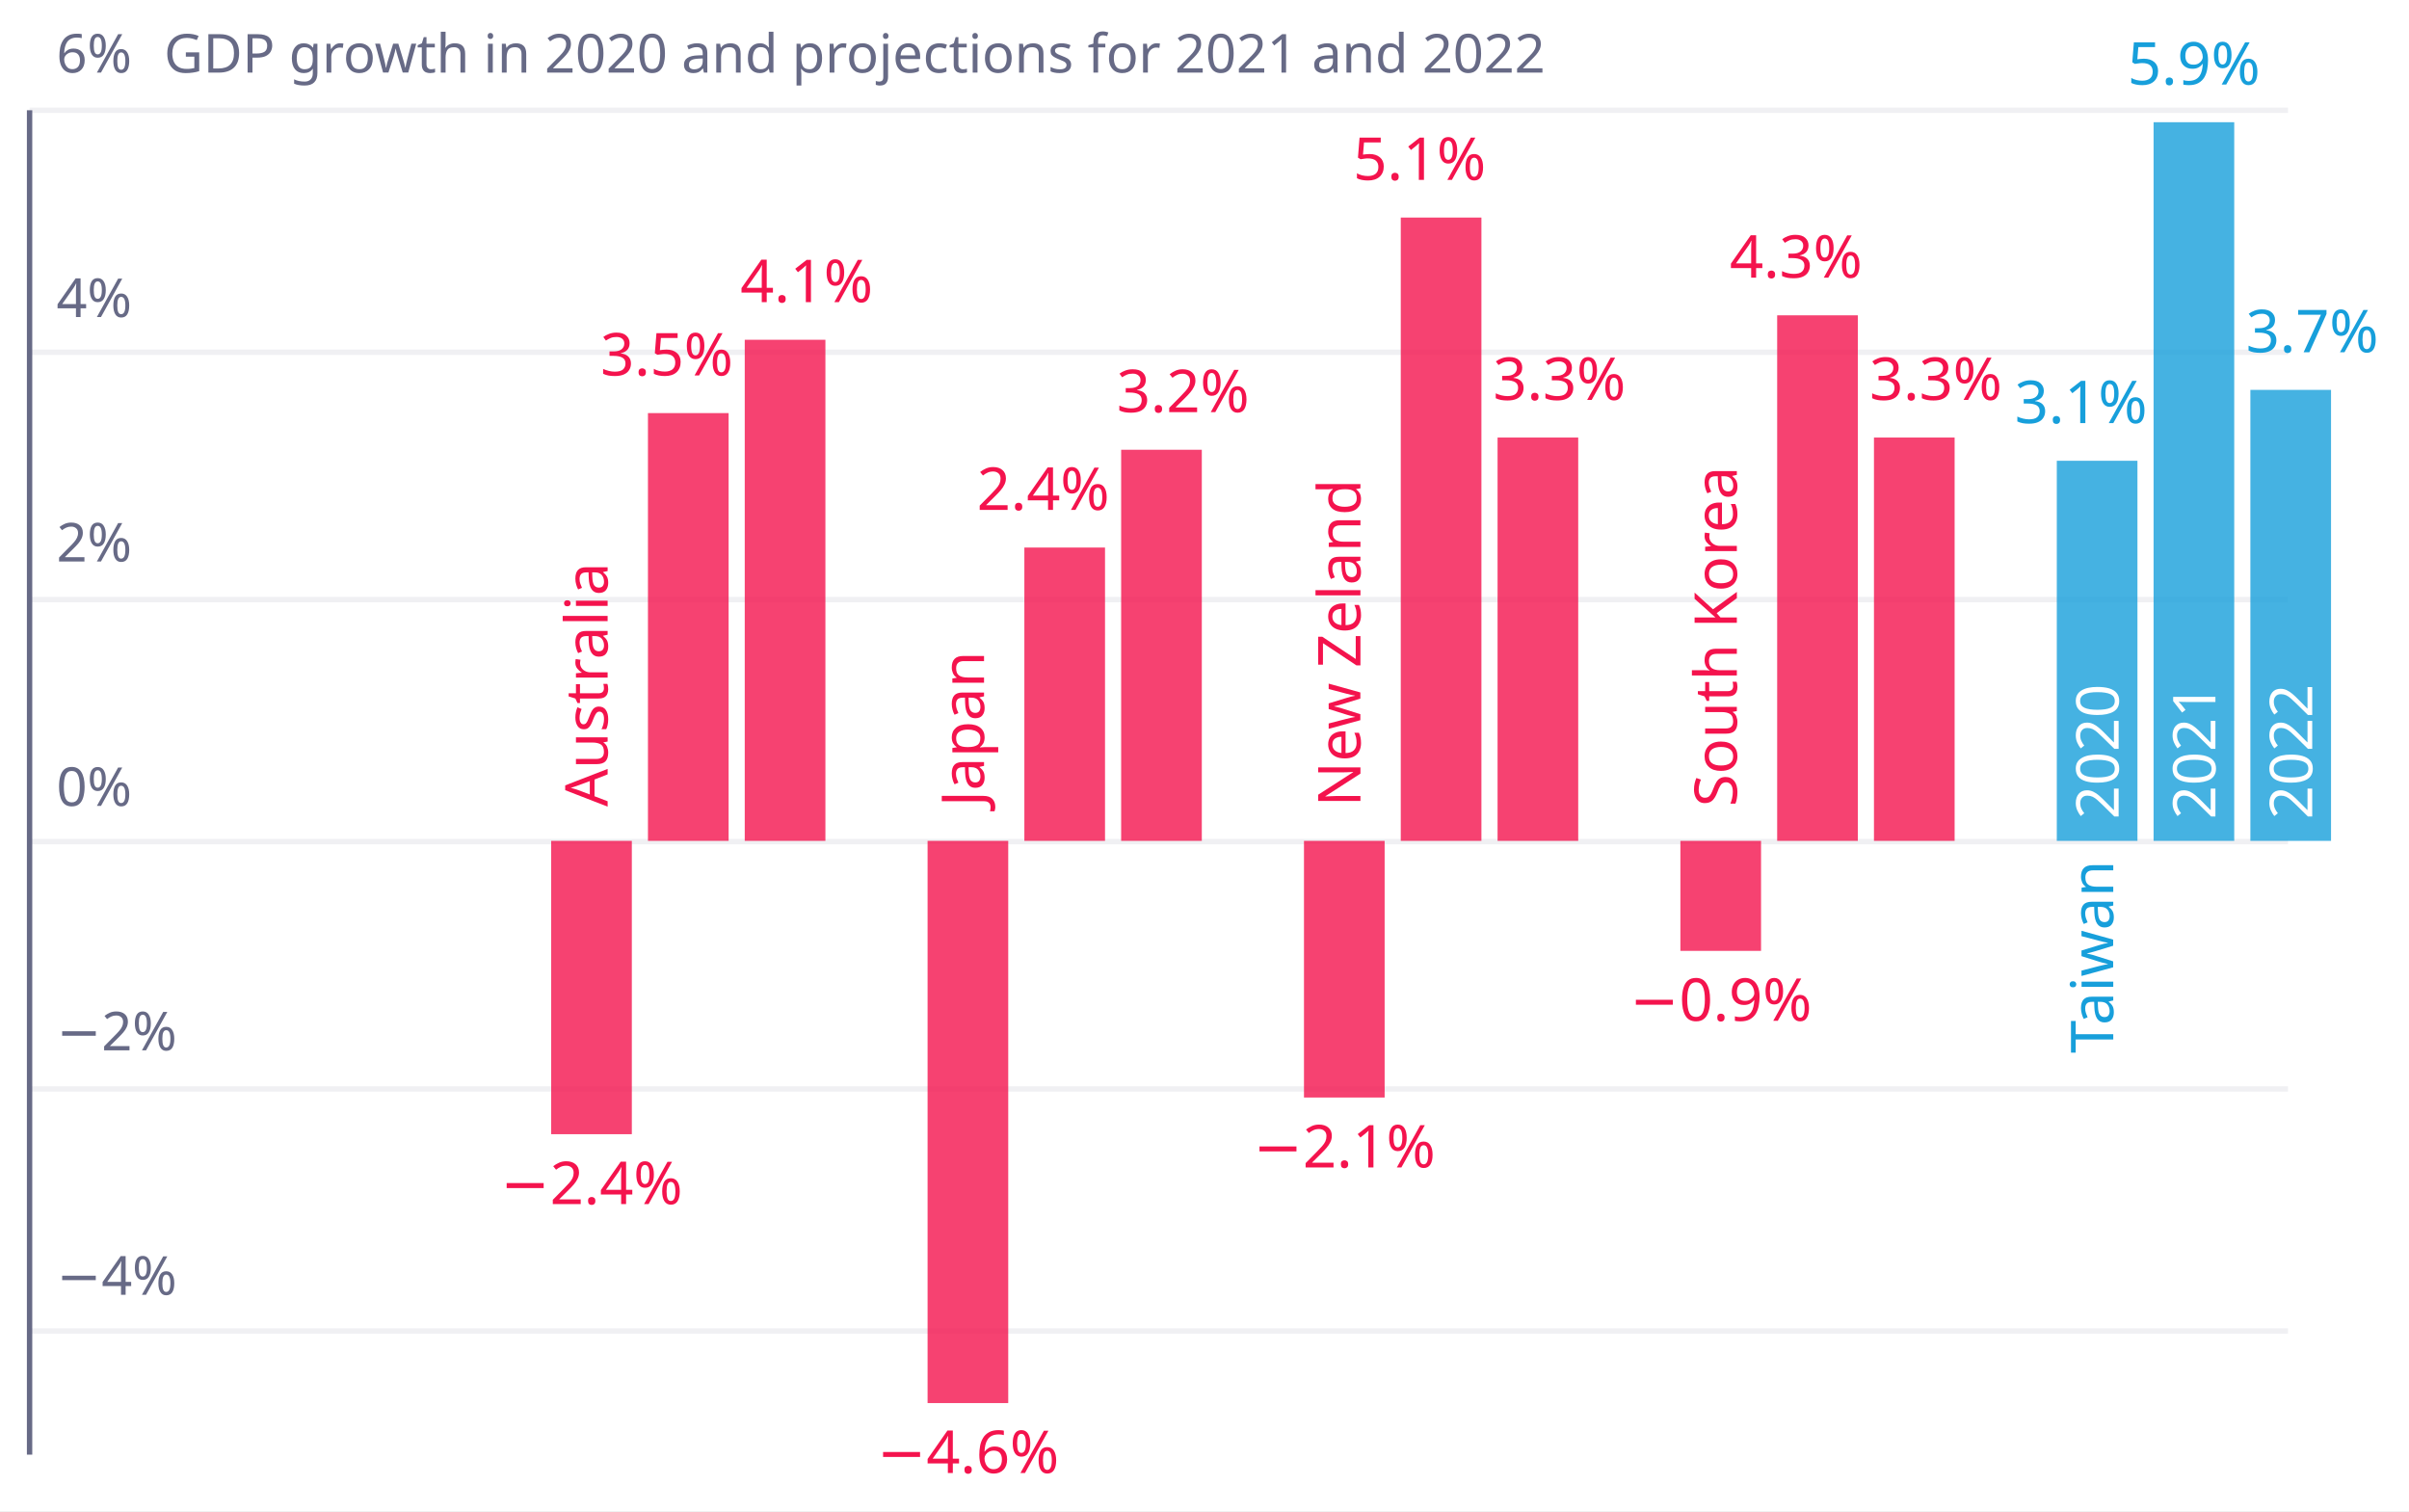
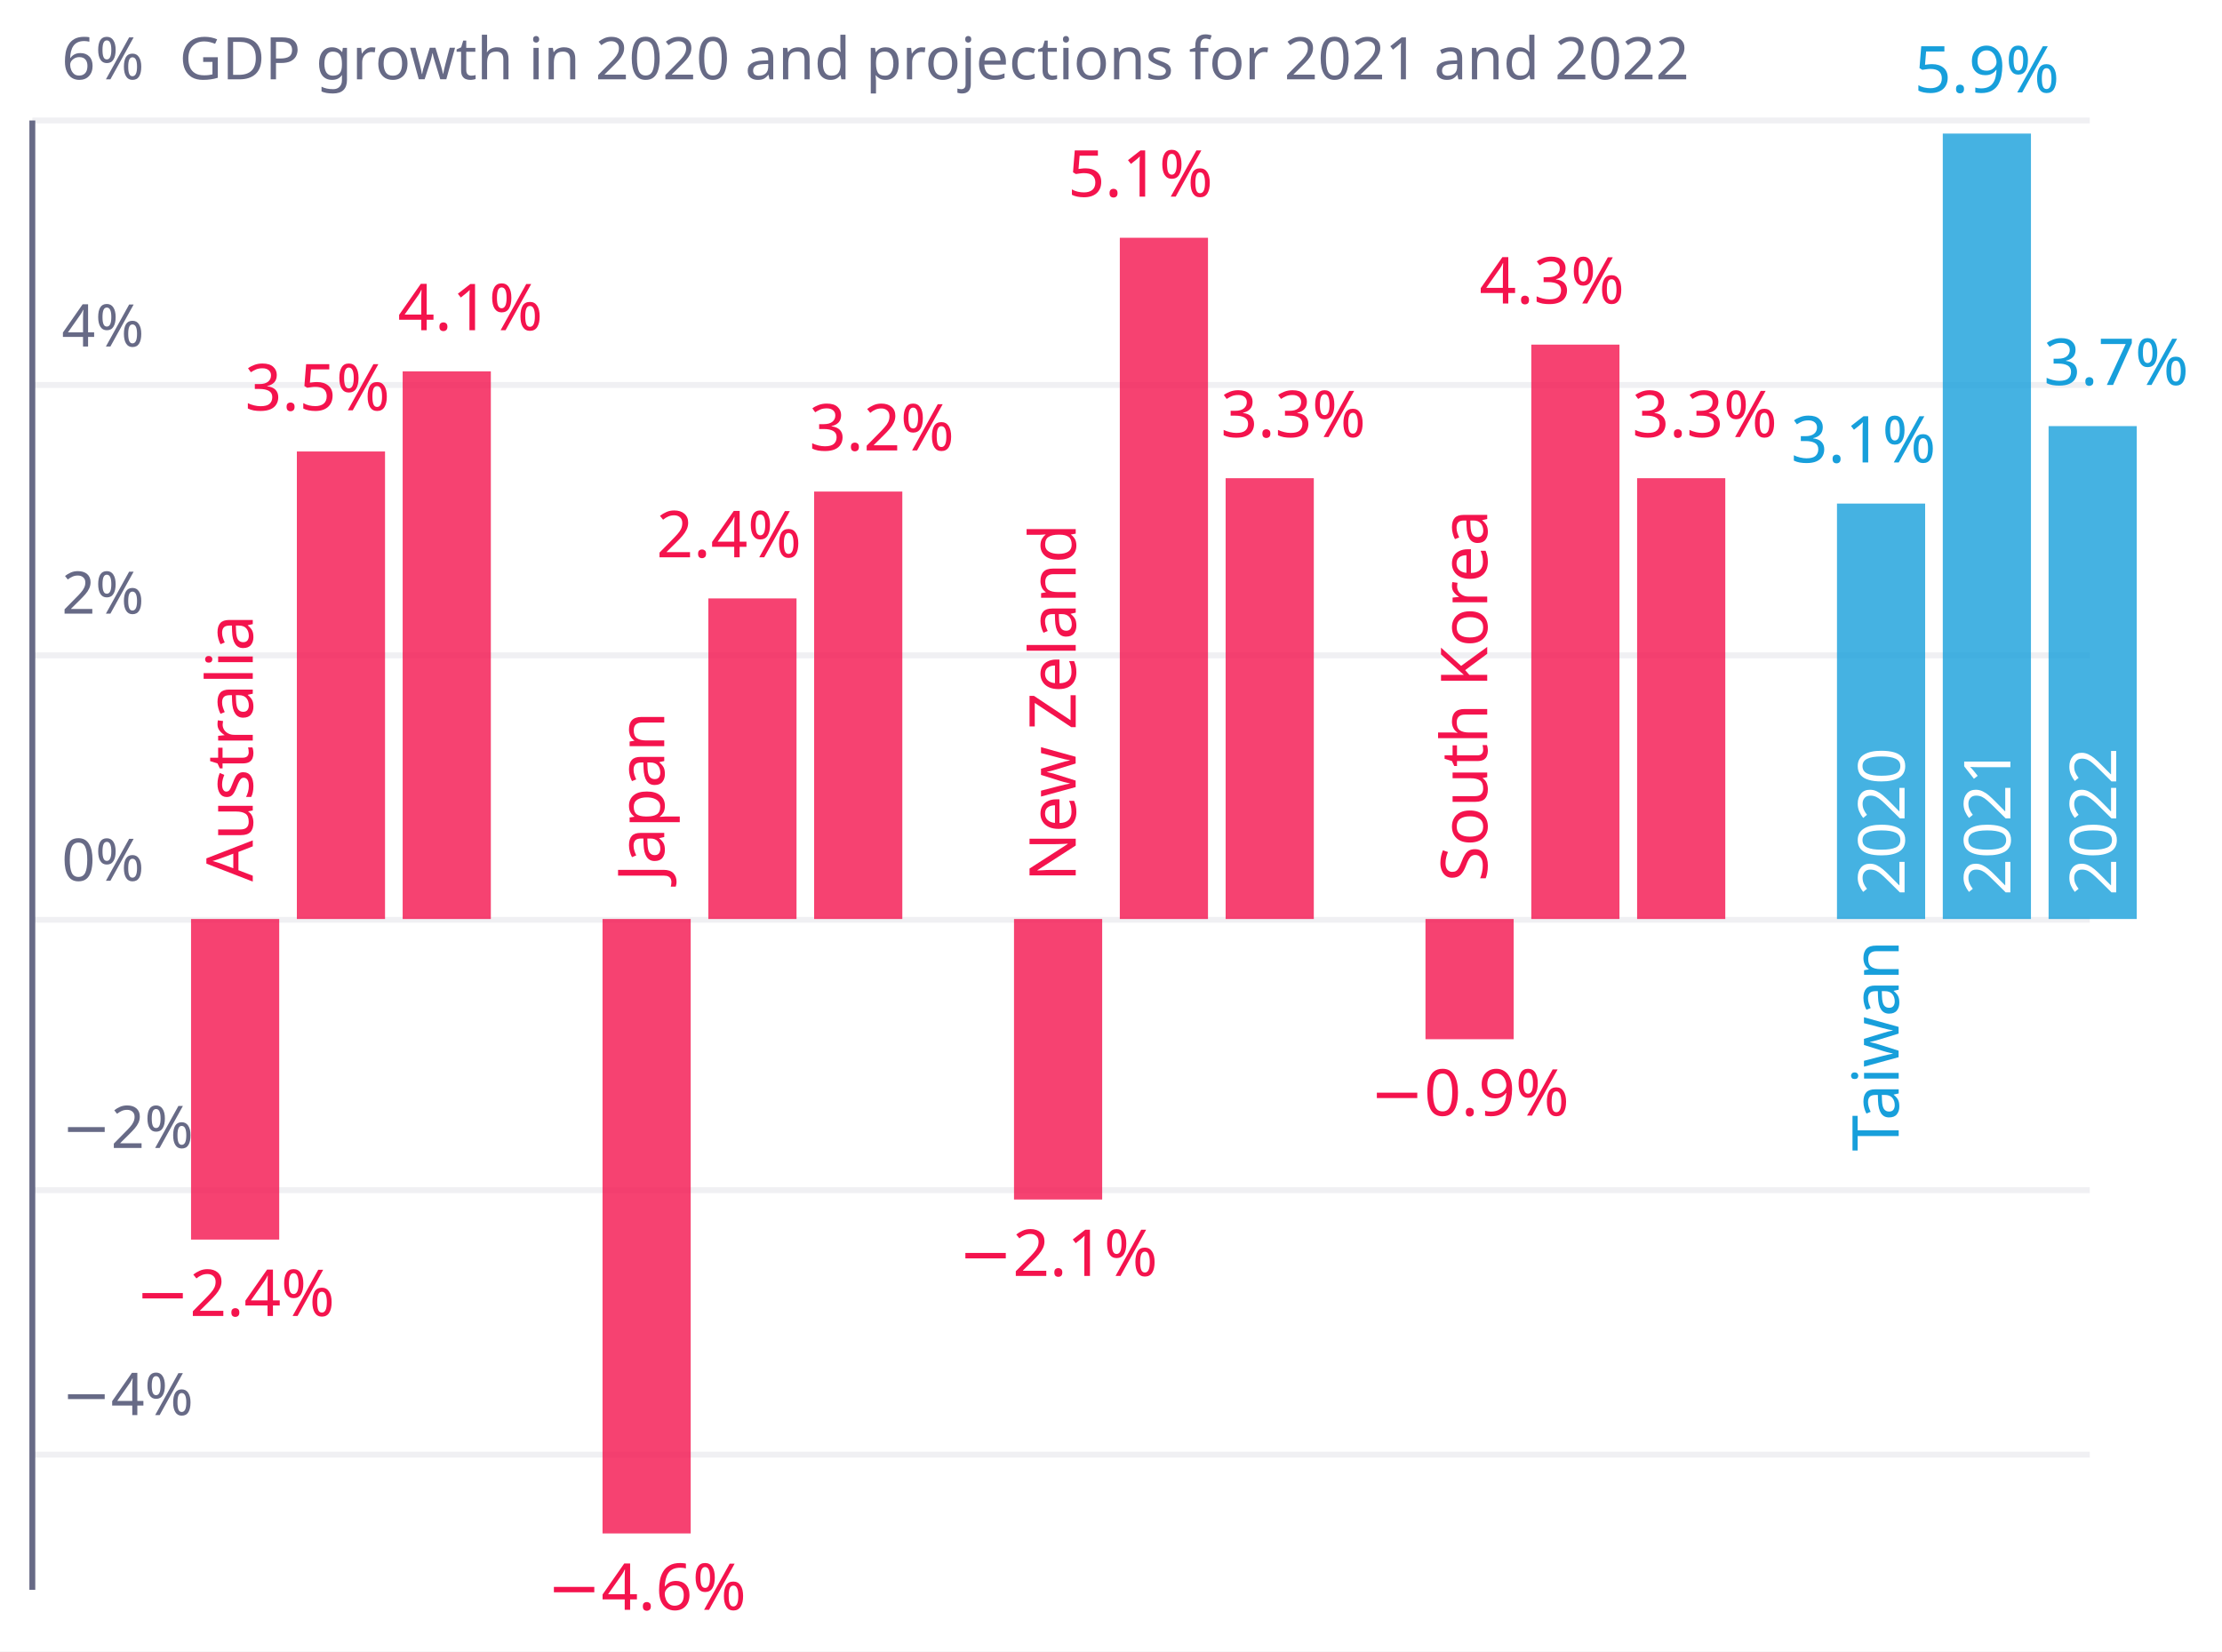
- <svg xmlns="http://www.w3.org/2000/svg" version="1.1" class="marks" width="448" height="281" viewBox="0 0 448 281">
-   <rect width="448" height="281" fill="white" />
+ <svg xmlns="http://www.w3.org/2000/svg" version="1.1" class="marks" width="378" height="281" viewBox="0 0 378 281">
+   <rect width="378" height="281" fill="white" />
  <g fill="none" stroke-miterlimit="10" transform="translate(5,20)">
    <g class="mark-group role-frame root" role="graphics-object" aria-roledescription="group mark container">
      <g transform="translate(0,0)">
-         <path class="background" aria-hidden="true" d="M0,0h420v250h-420Z" />
+         <path class="background" aria-hidden="true" d="M0,0h350v250h-350Z" />
        <g>
          <g class="mark-group role-axis" role="graphics-symbol" aria-roledescription="axis" aria-label="Y-axis for a linear scale with values from −0.05 to 0.06">
            <g transform="translate(0.5,0.5)">
              <path class="background" aria-hidden="true" d="M0,0h0v0h0Z" pointer-events="none" />
              <g>
                <g class="mark-rule role-axis-grid" pointer-events="none">
-                   <line transform="translate(0,227)" x2="420" y2="0" stroke="#676A86" stroke-opacity="0.1" stroke-width="1" opacity="1" />
-                   <line transform="translate(0,182)" x2="420" y2="0" stroke="#676A86" stroke-opacity="0.1" stroke-width="1" opacity="1" />
-                   <line transform="translate(0,136)" x2="420" y2="0" stroke="#676A86" stroke-opacity="0.1" stroke-width="1" opacity="1" />
-                   <line transform="translate(0,91)" x2="420" y2="0" stroke="#676A86" stroke-opacity="0.1" stroke-width="1" opacity="1" />
-                   <line transform="translate(0,45)" x2="420" y2="0" stroke="#676A86" stroke-opacity="0.1" stroke-width="1" opacity="1" />
-                   <line transform="translate(0,0)" x2="420" y2="0" stroke="#676A86" stroke-opacity="0.1" stroke-width="1" opacity="1" />
+                   <line transform="translate(0,227)" x2="350" y2="0" stroke="#676A86" stroke-opacity="0.1" stroke-width="1" opacity="1" />
+                   <line transform="translate(0,182)" x2="350" y2="0" stroke="#676A86" stroke-opacity="0.1" stroke-width="1" opacity="1" />
+                   <line transform="translate(0,136)" x2="350" y2="0" stroke="#676A86" stroke-opacity="0.1" stroke-width="1" opacity="1" />
+                   <line transform="translate(0,91)" x2="350" y2="0" stroke="#676A86" stroke-opacity="0.1" stroke-width="1" opacity="1" />
+                   <line transform="translate(0,45)" x2="350" y2="0" stroke="#676A86" stroke-opacity="0.1" stroke-width="1" opacity="1" />
+                   <line transform="translate(0,0)" x2="350" y2="0" stroke="#676A86" stroke-opacity="0.1" stroke-width="1" opacity="1" />
                </g>
              </g>
              <path class="foreground" aria-hidden="true" d="" pointer-events="none" display="none" />
            </g>
          </g>
          <g class="mark-group role-axis" role="graphics-symbol" aria-roledescription="axis" aria-label="Y-axis titled 'GDP growth in 2020 and projections for 2021 and 2022' for a linear scale with values from −5% to 6%">
            <g transform="translate(0.5,0.5)">
              <path class="background" aria-hidden="true" d="M0,0h0v0h0Z" pointer-events="none" />
              <g>
                <g class="mark-text role-axis-label" pointer-events="none">
                  <text text-anchor="start" transform="translate(5,220.2727)" font-family="sans-serif" font-size="10px" fill="#676A86" opacity="1">−4%</text>
                  <text text-anchor="start" transform="translate(5,174.8182)" font-family="sans-serif" font-size="10px" fill="#676A86" opacity="1">−2%</text>
                  <text text-anchor="start" transform="translate(5,129.3636)" font-family="sans-serif" font-size="10px" fill="#676A86" opacity="1">0%</text>
                  <text text-anchor="start" transform="translate(5,83.90909)" font-family="sans-serif" font-size="10px" fill="#676A86" opacity="1">2%</text>
                  <text text-anchor="start" transform="translate(5,38.45455)" font-family="sans-serif" font-size="10px" fill="#676A86" opacity="1">4%</text>
                  <text text-anchor="start" transform="translate(5,-7)" font-family="sans-serif" font-size="10px" fill="#676A86" opacity="1">6%</text>
                </g>
                <g class="mark-rule role-axis-domain" pointer-events="none">
                  <line transform="translate(0,250)" x2="0" y2="-250" stroke="#676A86" stroke-width="1" opacity="1" />
                </g>
                <g class="mark-text role-axis-title" pointer-events="none">
                  <text text-anchor="start" transform="translate(25,-7)" font-family="sans-serif" font-size="10px" font-weight="normal" fill="#676A86" opacity="1">GDP growth in 2020 and projections for 2021 and 2022</text>
                </g>
              </g>
              <path class="foreground" aria-hidden="true" d="" pointer-events="none" display="none" />
            </g>
          </g>
          <g class="mark-rect role-mark layer_0_marks" role="graphics-symbol" aria-roledescription="rect mark container">
-             <path d="M3.5,136.364h63v0h-63Z" fill="#4c78a8" />
+             <path d="M27.5,136.364h15v54.545h-15Z" fill="#F4134D" opacity="0.8" />
+             <path d="M167.5,136.364h15v47.727h-15Z" fill="#F4134D" opacity="0.8" />
+             <path d="M97.5,136.364h15v104.545h-15Z" fill="#F4134D" opacity="0.8" />
+             <path d="M237.5,136.364h15v20.455h-15Z" fill="#F4134D" opacity="0.8" />
          </g>
          <g class="mark-rect role-mark layer_1_marks" role="graphics-symbol" aria-roledescription="rect mark container">
-             <path d="M97.5,136.364h15v54.545h-15Z" fill="#F4134D" opacity="0.8" />
-             <path d="M237.5,136.364h15v47.727h-15Z" fill="#F4134D" opacity="0.8" />
-             <path d="M167.5,136.364h15v104.545h-15Z" fill="#F4134D" opacity="0.8" />
-             <path d="M307.5,136.364h15v20.455h-15Z" fill="#F4134D" opacity="0.8" />
+             <path d="M45.5,56.818h15v79.545h-15Z" fill="#F4134D" opacity="0.8" />
+             <path d="M185.5,20.455h15v115.909h-15Z" fill="#F4134D" opacity="0.8" />
+             <path d="M115.5,81.818h15v54.545h-15Z" fill="#F4134D" opacity="0.8" />
+             <path d="M255.5,38.636h15v97.727h-15Z" fill="#F4134D" opacity="0.8" />
          </g>
          <g class="mark-rect role-mark layer_2_marks" role="graphics-symbol" aria-roledescription="rect mark container">
-             <path d="M115.5,56.818h15v79.545h-15Z" fill="#F4134D" opacity="0.8" />
-             <path d="M255.5,20.455h15v115.909h-15Z" fill="#F4134D" opacity="0.8" />
-             <path d="M185.5,81.818h15v54.545h-15Z" fill="#F4134D" opacity="0.8" />
-             <path d="M325.5,38.636h15v97.727h-15Z" fill="#F4134D" opacity="0.8" />
+             <path d="M63.5,43.182h15v93.182h-15Z" fill="#F4134D" opacity="0.8" />
+             <path d="M203.5,61.364h15v75h-15Z" fill="#F4134D" opacity="0.8" />
+             <path d="M133.5,63.636h15v72.727h-15Z" fill="#F4134D" opacity="0.8" />
+             <path d="M273.5,61.364h15v75h-15Z" fill="#F4134D" opacity="0.8" />
          </g>
          <g class="mark-rect role-mark layer_3_marks" role="graphics-symbol" aria-roledescription="rect mark container">
-             <path d="M133.5,43.182h15v93.182h-15Z" fill="#F4134D" opacity="0.8" />
-             <path d="M273.5,61.364h15v75h-15Z" fill="#F4134D" opacity="0.8" />
-             <path d="M203.5,63.636h15v72.727h-15Z" fill="#F4134D" opacity="0.8" />
-             <path d="M343.5,61.364h15v75h-15Z" fill="#F4134D" opacity="0.8" />
+             <path d="M307.5,65.682h15v70.682h-15Z" fill="#179FDB" opacity="0.8" />
          </g>
          <g class="mark-rect role-mark layer_4_marks" role="graphics-symbol" aria-roledescription="rect mark container">
-             <path d="M377.5,65.682h15v70.682h-15Z" fill="#179FDB" opacity="0.8" />
+             <path d="M325.5,2.727h15v133.636h-15Z" fill="#179FDB" opacity="0.8" />
          </g>
          <g class="mark-rect role-mark layer_5_marks" role="graphics-symbol" aria-roledescription="rect mark container">
-             <path d="M395.5,2.727h15v133.636h-15Z" fill="#179FDB" opacity="0.8" />
+             <path d="M343.5,52.5h15v83.864h-15Z" fill="#179FDB" opacity="0.8" />
          </g>
-           <g class="mark-rect role-mark layer_6_marks" role="graphics-symbol" aria-roledescription="rect mark container">
-             <path d="M413.5,52.5h15v83.864h-15Z" fill="#179FDB" opacity="0.8" />
+           <g class="mark-text role-mark layer_6_marks" role="graphics-object" aria-roledescription="text mark container">
+             <text text-anchor="middle" transform="translate(35,203.9091)" font-family="sans-serif" font-size="11px" fill="#F4134D">−2.4%</text>
+             <text text-anchor="middle" transform="translate(175,197.0909)" font-family="sans-serif" font-size="11px" fill="#F4134D">−2.1%</text>
+             <text text-anchor="middle" transform="translate(105,253.9091)" font-family="sans-serif" font-size="11px" fill="#F4134D">−4.6%</text>
+             <text text-anchor="middle" transform="translate(245,169.8182)" font-family="sans-serif" font-size="11px" fill="#F4134D">−0.9%</text>
          </g>
          <g class="mark-text role-mark layer_7_marks" role="graphics-object" aria-roledescription="text mark container">
-             <text text-anchor="middle" transform="translate(105,203.9091)" font-family="sans-serif" font-size="11px" fill="#F4134D">−2.4%</text>
-             <text text-anchor="middle" transform="translate(245,197.0909)" font-family="sans-serif" font-size="11px" fill="#F4134D">−2.1%</text>
-             <text text-anchor="middle" transform="translate(175,253.9091)" font-family="sans-serif" font-size="11px" fill="#F4134D">−4.6%</text>
-             <text text-anchor="middle" transform="translate(315,169.8182)" font-family="sans-serif" font-size="11px" fill="#F4134D">−0.9%</text>
+             <text text-anchor="middle" transform="translate(312,58.68182)" font-family="sans-serif" font-size="11px" fill="#179FDB">3.1%</text>
          </g>
          <g class="mark-text role-mark layer_8_marks" role="graphics-object" aria-roledescription="text mark container">
-             <text text-anchor="middle" transform="translate(382,58.68182)" font-family="sans-serif" font-size="11px" fill="#179FDB">3.1%</text>
+             <text text-anchor="start" transform="translate(35,125) rotate(270) translate(-5,3)" font-family="sans-serif" font-size="11px" fill="#F4134D">Australia</text>
+             <text text-anchor="start" transform="translate(175,125) rotate(270) translate(-5,3)" font-family="sans-serif" font-size="11px" fill="#F4134D">New Zeland</text>
+             <text text-anchor="start" transform="translate(105,125) rotate(270) translate(-5,3)" font-family="sans-serif" font-size="11px" fill="#F4134D">Japan</text>
+             <text text-anchor="start" transform="translate(245,125) rotate(270) translate(-5,3)" font-family="sans-serif" font-size="11px" fill="#F4134D">South Korea</text>
          </g>
          <g class="mark-text role-mark layer_9_marks" role="graphics-object" aria-roledescription="text mark container">
-             <text text-anchor="start" transform="translate(105,125) rotate(270) translate(-5,3)" font-family="sans-serif" font-size="11px" fill="#F4134D">Australia</text>
-             <text text-anchor="start" transform="translate(245,125) rotate(270) translate(-5,3)" font-family="sans-serif" font-size="11px" fill="#F4134D">New Zeland</text>
-             <text text-anchor="start" transform="translate(175,125) rotate(270) translate(-5,3)" font-family="sans-serif" font-size="11px" fill="#F4134D">Japan</text>
-             <text text-anchor="start" transform="translate(315,125) rotate(270) translate(-5,3)" font-family="sans-serif" font-size="11px" fill="#F4134D">South Korea</text>
+             <text text-anchor="end" transform="translate(315,125) rotate(270) translate(-15,3)" font-family="sans-serif" font-size="11px" fill="#179FDB">Taiwan</text>
          </g>
          <g class="mark-text role-mark layer_10_marks" role="graphics-object" aria-roledescription="text mark container">
-             <text text-anchor="end" transform="translate(385,125) rotate(270) translate(-15,3)" font-family="sans-serif" font-size="11px" fill="#179FDB">Taiwan</text>
+             <text text-anchor="middle" transform="translate(49,49.81818)" font-family="sans-serif" font-size="11px" fill="#F4134D">3.5%</text>
+             <text text-anchor="middle" transform="translate(189,13.45455)" font-family="sans-serif" font-size="11px" fill="#F4134D">5.1%</text>
+             <text text-anchor="middle" transform="translate(119,74.81818)" font-family="sans-serif" font-size="11px" fill="#F4134D">2.4%</text>
+             <text text-anchor="middle" transform="translate(259,31.63636)" font-family="sans-serif" font-size="11px" fill="#F4134D">4.3%</text>
          </g>
          <g class="mark-text role-mark layer_11_marks" role="graphics-object" aria-roledescription="text mark container">
-             <text text-anchor="middle" transform="translate(119,49.81818)" font-family="sans-serif" font-size="11px" fill="#F4134D">3.5%</text>
-             <text text-anchor="middle" transform="translate(259,13.45455)" font-family="sans-serif" font-size="11px" fill="#F4134D">5.1%</text>
-             <text text-anchor="middle" transform="translate(189,74.81818)" font-family="sans-serif" font-size="11px" fill="#F4134D">2.4%</text>
-             <text text-anchor="middle" transform="translate(329,31.63636)" font-family="sans-serif" font-size="11px" fill="#F4134D">4.3%</text>
+             <text text-anchor="middle" transform="translate(75,36.18182)" font-family="sans-serif" font-size="11px" fill="#F4134D">4.1%</text>
+             <text text-anchor="middle" transform="translate(215,54.36364)" font-family="sans-serif" font-size="11px" fill="#F4134D">3.3%</text>
+             <text text-anchor="middle" transform="translate(145,56.63636)" font-family="sans-serif" font-size="11px" fill="#F4134D">3.2%</text>
+             <text text-anchor="middle" transform="translate(285,54.36364)" font-family="sans-serif" font-size="11px" fill="#F4134D">3.3%</text>
          </g>
          <g class="mark-text role-mark layer_12_marks" role="graphics-object" aria-roledescription="text mark container">
-             <text text-anchor="middle" transform="translate(145,36.18182)" font-family="sans-serif" font-size="11px" fill="#F4134D">4.1%</text>
-             <text text-anchor="middle" transform="translate(285,54.36364)" font-family="sans-serif" font-size="11px" fill="#F4134D">3.3%</text>
-             <text text-anchor="middle" transform="translate(215,56.63636)" font-family="sans-serif" font-size="11px" fill="#F4134D">3.2%</text>
-             <text text-anchor="middle" transform="translate(355,54.36364)" font-family="sans-serif" font-size="11px" fill="#F4134D">3.3%</text>
+             <text text-anchor="middle" transform="translate(333,-4.272727)" font-family="sans-serif" font-size="11px" fill="#179FDB">5.9%</text>
          </g>
          <g class="mark-text role-mark layer_13_marks" role="graphics-object" aria-roledescription="text mark container">
-             <text text-anchor="middle" transform="translate(403,-4.272727)" font-family="sans-serif" font-size="11px" fill="#179FDB">5.9%</text>
+             <text text-anchor="middle" transform="translate(355,45.5)" font-family="sans-serif" font-size="11px" fill="#179FDB">3.7%</text>
          </g>
          <g class="mark-text role-mark layer_14_marks" role="graphics-object" aria-roledescription="text mark container">
-             <text text-anchor="middle" transform="translate(425,45.5)" font-family="sans-serif" font-size="11px" fill="#179FDB">3.7%</text>
+             <text text-anchor="start" transform="translate(315,136.3636) rotate(270) translate(4,4)" font-family="sans-serif" font-size="11px" fill="white">2020</text>
          </g>
          <g class="mark-text role-mark layer_15_marks" role="graphics-object" aria-roledescription="text mark container">
-             <text text-anchor="start" transform="translate(385,136.3636) rotate(270) translate(4,4)" font-family="sans-serif" font-size="11px" fill="white">2020</text>
+             <text text-anchor="start" transform="translate(315,136.3636) rotate(270) translate(4,22)" font-family="sans-serif" font-size="11px" fill="white">2021</text>
          </g>
          <g class="mark-text role-mark layer_16_marks" role="graphics-object" aria-roledescription="text mark container">
-             <text text-anchor="start" transform="translate(385,136.3636) rotate(270) translate(4,22)" font-family="sans-serif" font-size="11px" fill="white">2021</text>
-           </g>
-           <g class="mark-text role-mark layer_17_marks" role="graphics-object" aria-roledescription="text mark container">
-             <text text-anchor="start" transform="translate(385,136.3636) rotate(270) translate(4,40)" font-family="sans-serif" font-size="11px" fill="white">2022</text>
+             <text text-anchor="start" transform="translate(315,136.3636) rotate(270) translate(4,40)" font-family="sans-serif" font-size="11px" fill="white">2022</text>
          </g>
        </g>
        <path class="foreground" aria-hidden="true" d="" display="none" />
      </g>
    </g>
  </g>
</svg>
